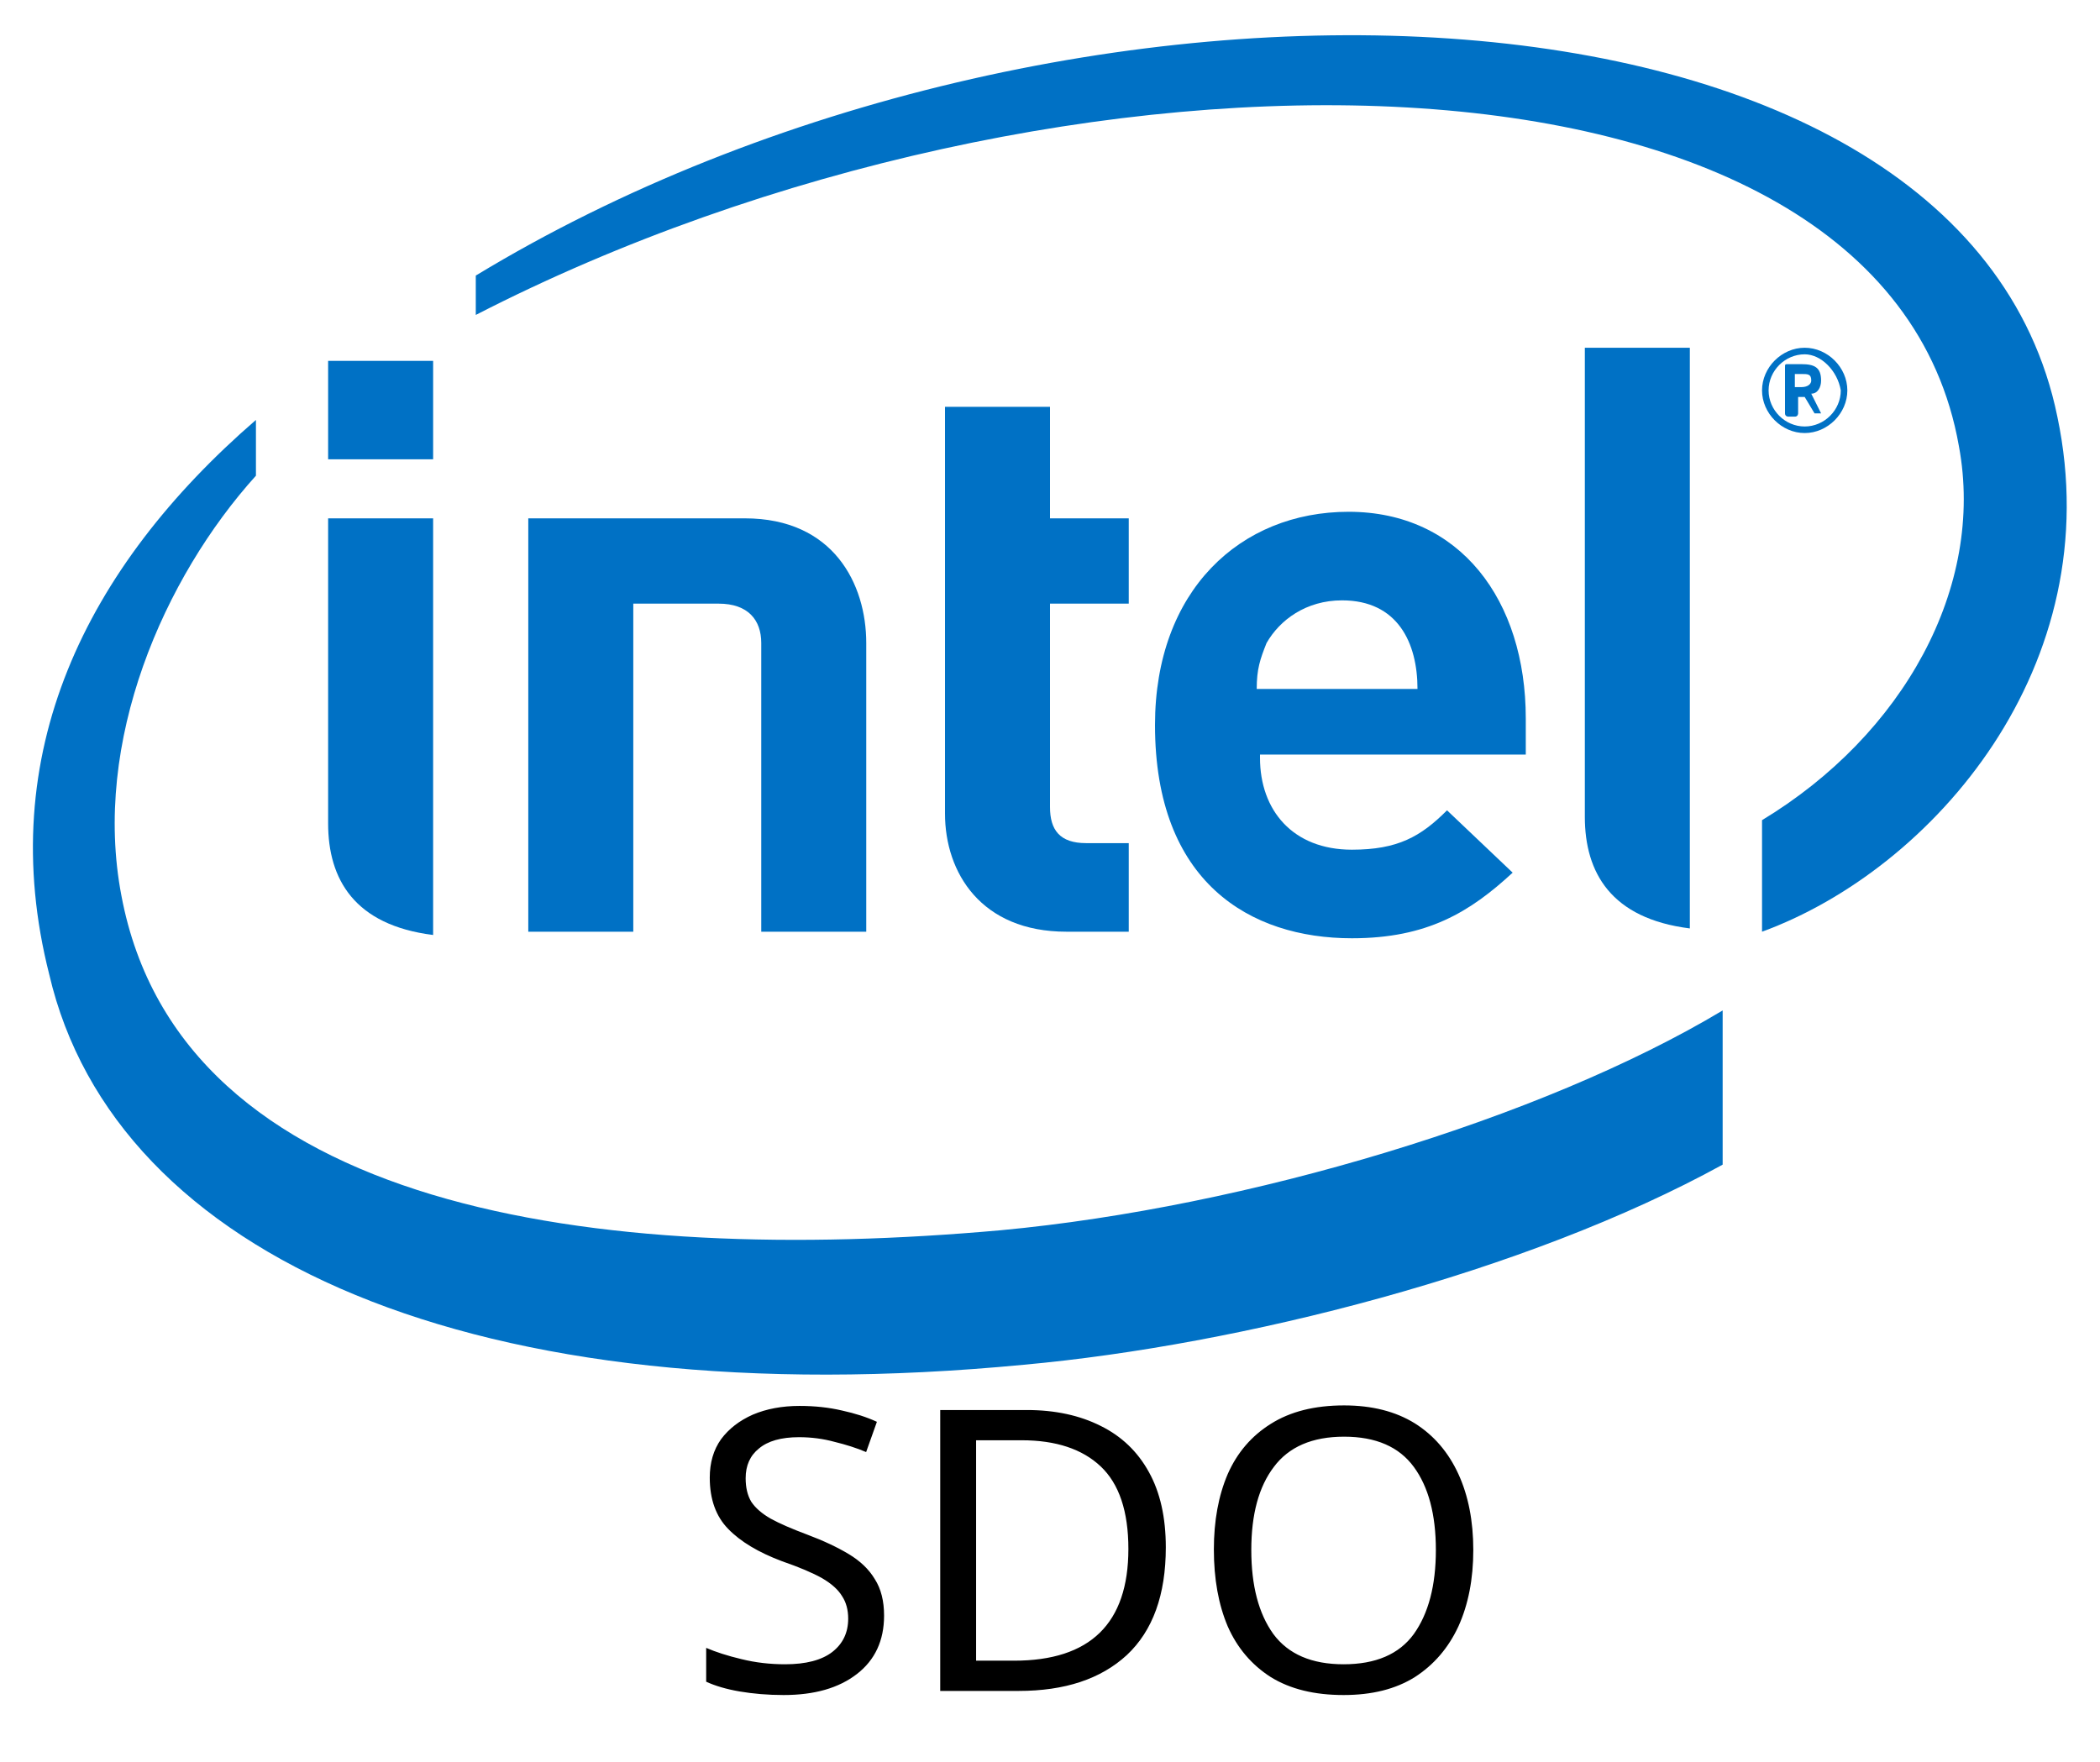
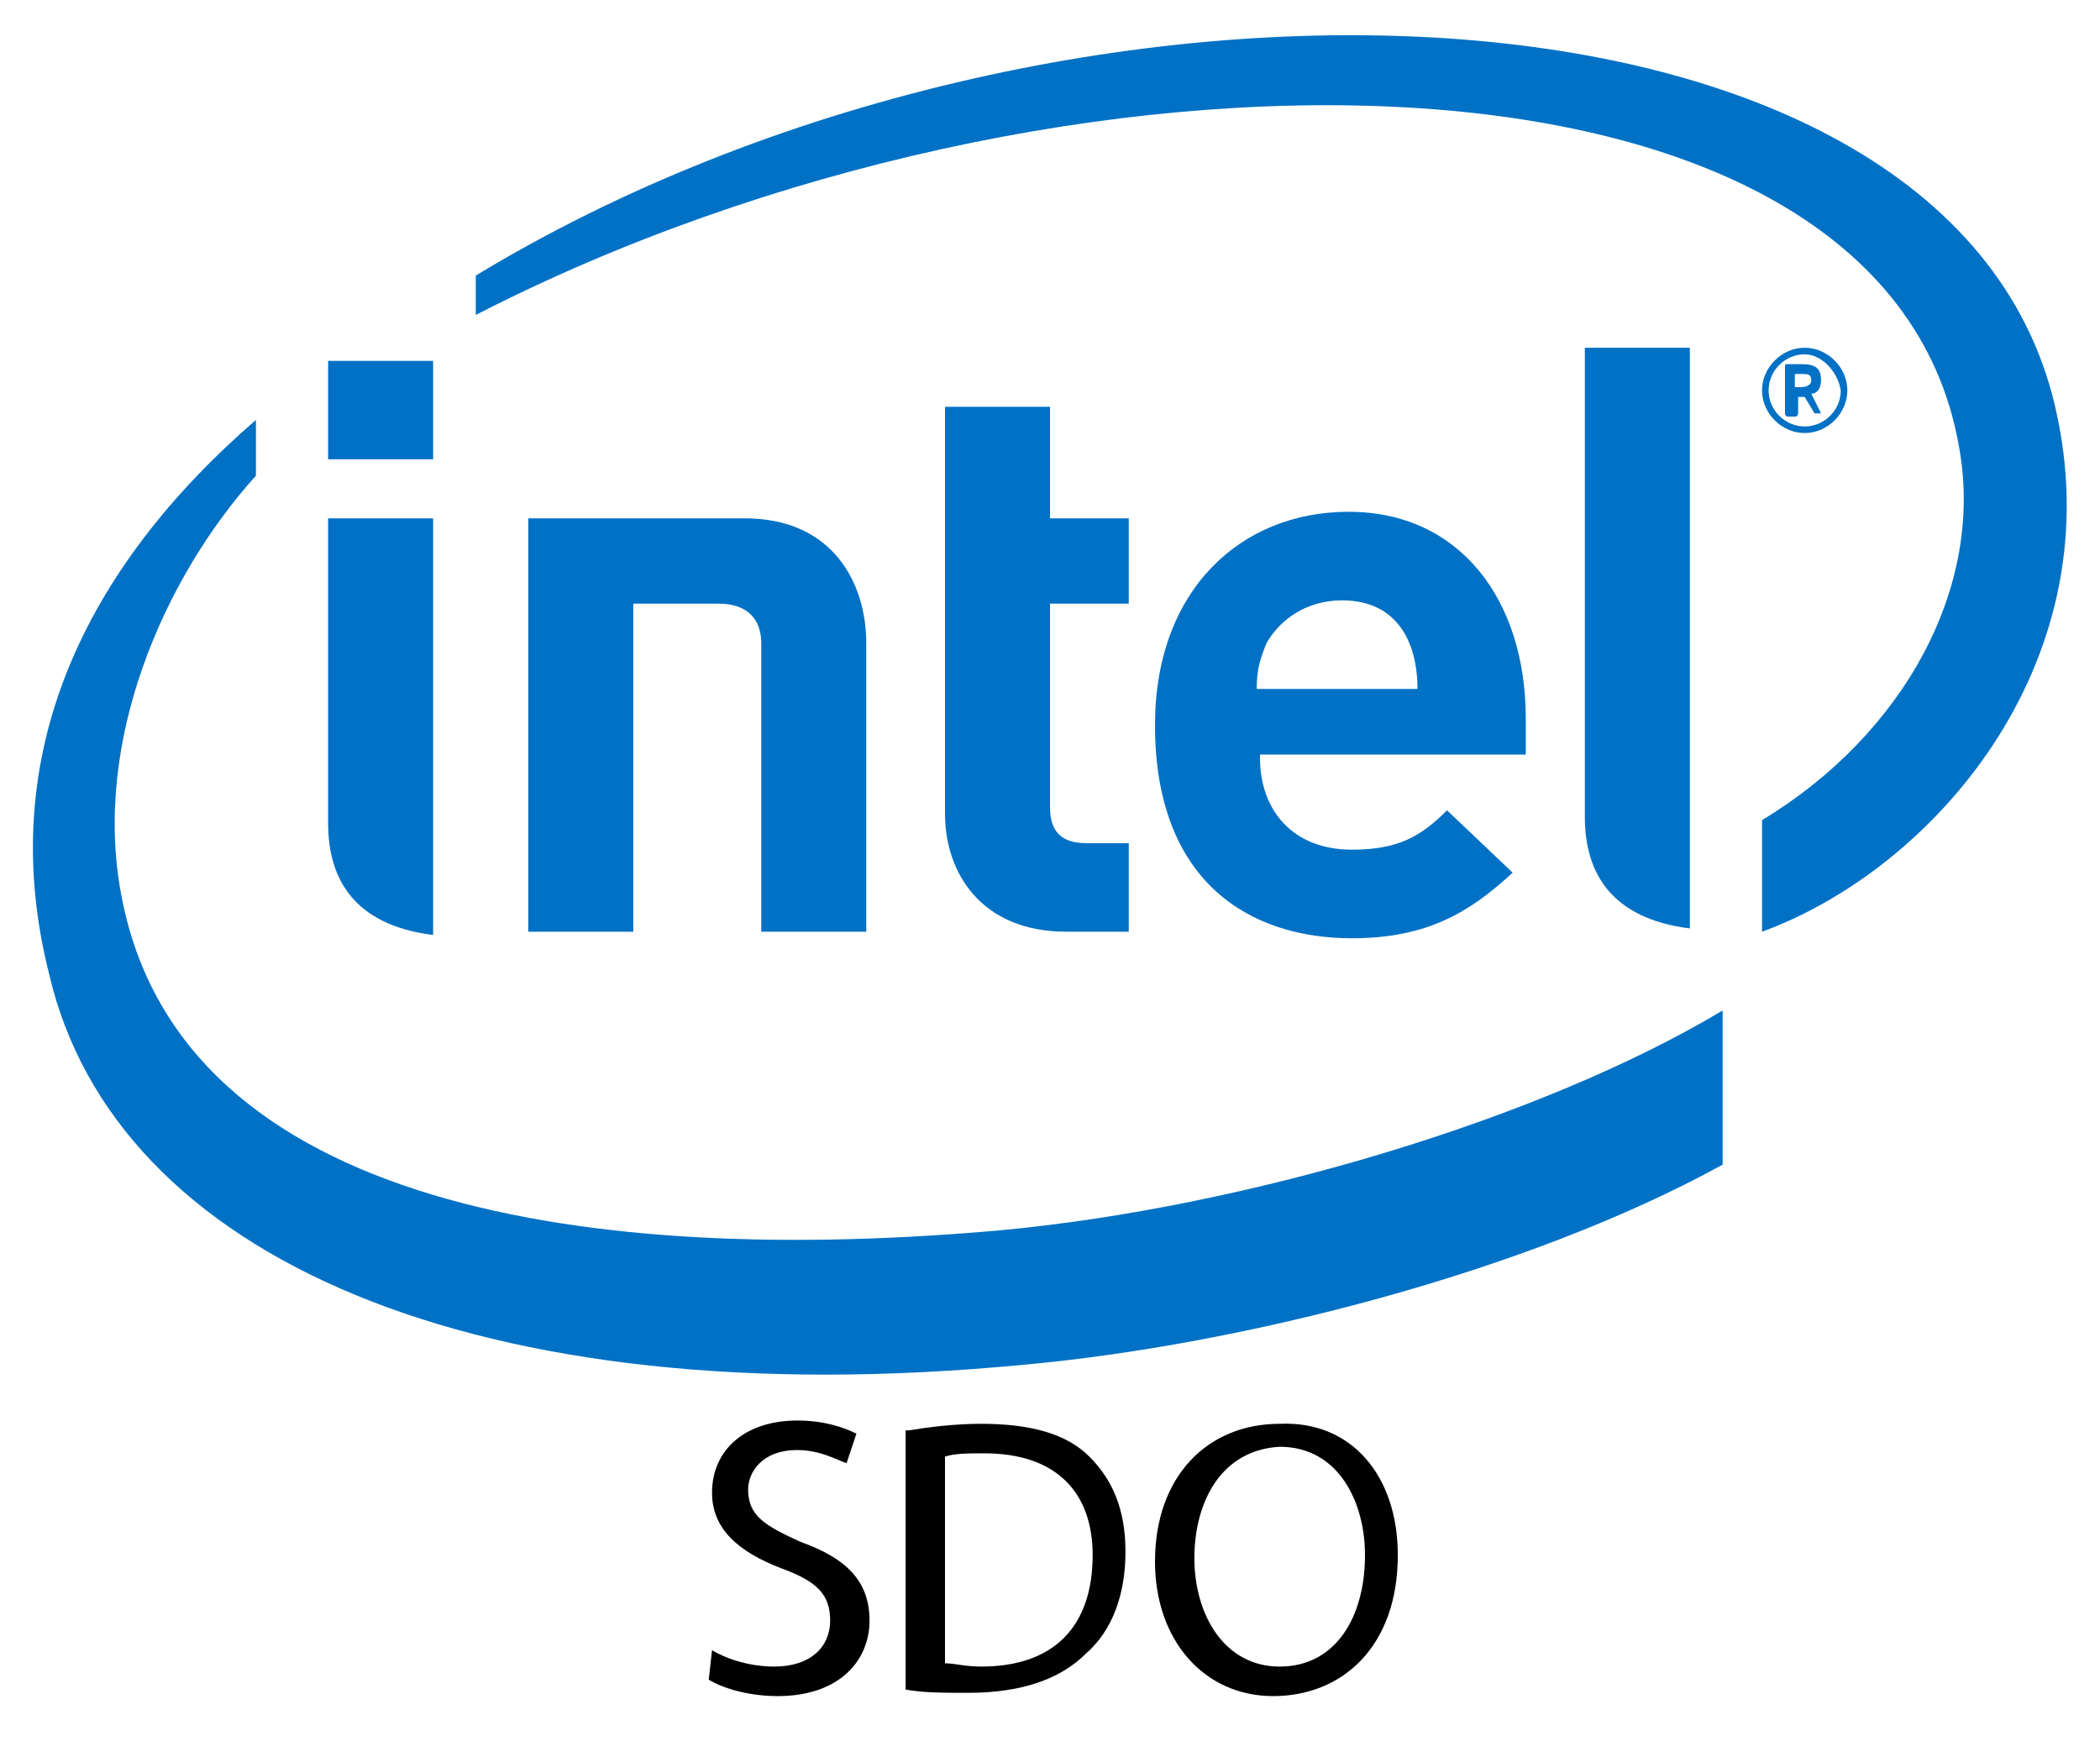
<svg xmlns="http://www.w3.org/2000/svg" version="1.1" id="Layer_1" x="0px" y="0px" viewBox="0 0 64 53.7" style="enable-background:new 0 0 64 53.7;" xml:space="preserve">
  <style type="text/css">
	.st0{fill:#0071C5;}
- 	.st1{fill:none;}
- 	.st2{font-family:'MyriadPro-Regular';}
- 	.st3{font-size:12px;}
</style>
  <g>
    <path class="st0" d="M30.5,37.5c-12.3,1.1-25-0.6-26.8-10.2C2.8,22.6,5,17.6,7.8,14.5v-1.7c-5.2,4.5-8,10.2-6.3,16.9   c2,8.6,13,13.5,29.7,11.9c6.6-0.6,15.3-2.8,21.3-6.1v-4.7C47,34.1,38,36.8,30.5,37.5z M62.7,12.7C59.8-1.5,32.3-2.4,14.5,8.4v1.2   c17.7-9.1,42.9-9.1,45.2,4c0.8,4.3-1.7,8.8-6,11.4v3.4C58.9,26.5,64.3,20.3,62.7,12.7z" />
    <path class="st0" d="M51.5,10.6h-3.2v14.3c0,1.7,0.8,3.1,3.2,3.4V10.6z" />
    <path class="st0" d="M13.3,15.8H10v9.3c0,1.7,0.8,3.1,3.2,3.4V15.8H13.3z" />
    <rect x="10" y="11" class="st0" width="3.2" height="3" />
    <path class="st0" d="M32.5,28.4c-2.6,0-3.7-1.8-3.7-3.6V12.4H32v3.4h2.4v2.6H32v6.2c0,0.7,0.3,1.1,1.1,1.1h1.3v2.7H32.5" />
    <path class="st0" d="M38.4,23.1c0,1.6,1,2.8,2.8,2.8c1.4,0,2.1-0.4,2.9-1.2l2,1.9c-1.3,1.2-2.6,2-4.9,2c-3.1,0-6-1.7-6-6.5   c0-4.1,2.6-6.5,5.9-6.5c3.4,0,5.4,2.7,5.4,6.3V23h-8.1 M40.9,18.3c-1.1,0-1.9,0.6-2.3,1.3c-0.2,0.5-0.3,0.8-0.3,1.4h4.9   C43.2,19.6,42.6,18.3,40.9,18.3z" />
    <path class="st0" d="M21.9,18.4c0.9,0,1.3,0.5,1.3,1.2v8.8h3.2v-8.8c0-1.8-1-3.8-3.7-3.8h-6.6v12.6h3.2v-10   C19.3,18.4,21.9,18.4,21.9,18.4z" />
    <g>
      <path class="st0" d="M55,13.2c-0.7,0-1.3-0.6-1.3-1.3s0.6-1.3,1.3-1.3s1.3,0.6,1.3,1.3S55.7,13.2,55,13.2z M55,10.8    c-0.6,0-1.1,0.5-1.1,1.1S54.4,13,55,13s1.1-0.5,1.1-1.1C56,11.3,55.5,10.8,55,10.8z M55.5,12.6h-0.2l0,0L55,12.1l0,0h-0.1    c0,0,0,0-0.1,0v0.5c0,0,0,0.1-0.1,0.1h-0.2c0,0-0.1,0-0.1-0.1v-1.4c0-0.1,0-0.1,0.1-0.1s0.3,0,0.4,0c0.4,0,0.6,0.1,0.6,0.5l0,0    c0,0.2-0.1,0.4-0.3,0.4L55.5,12.6C55.6,12.6,55.6,12.6,55.5,12.6C55.6,12.6,55.6,12.6,55.5,12.6z M55.2,11.6    c0-0.2-0.1-0.2-0.3-0.2h-0.1c0,0,0,0-0.1,0v0.4h0.2C55.1,11.8,55.2,11.7,55.2,11.6L55.2,11.6z" />
    </g>
  </g>
-   <text transform="matrix(1 0 0 1 683 384)" class="st2 st3">secure-device-onboard</text>
-   <rect y="43" class="st1" width="64" height="10.2" />
-   <text transform="matrix(1 0 0 1 20.9121 51.5424)" class="st2 st3">SDO</text>
+   <g>
+     <path d="M21.7,50.3c0.5,0.3,1.2,0.5,1.9,0.5c1.1,0,1.7-0.6,1.7-1.4c0-0.8-0.4-1.2-1.5-1.6c-1.3-0.5-2.1-1.2-2.1-2.3   c0-1.3,1-2.2,2.6-2.2c0.8,0,1.4,0.2,1.8,0.4l-0.3,0.9c-0.3-0.1-0.8-0.4-1.5-0.4c-1.1,0-1.5,0.7-1.5,1.2c0,0.8,0.5,1.1,1.6,1.6   c1.4,0.5,2.1,1.2,2.1,2.4c0,1.2-0.9,2.3-2.8,2.3c-0.8,0-1.6-0.2-2.1-0.5L21.7,50.3z" />
+     <path d="M27.7,43.6c0.6-0.1,1.4-0.2,2.2-0.2c1.5,0,2.6,0.3,3.3,1c0.7,0.7,1.1,1.6,1.1,2.9c0,1.3-0.4,2.4-1.2,3.1   c-0.8,0.8-2,1.2-3.6,1.2c-0.7,0-1.4,0-1.9-0.1V43.6z M28.8,50.7c0.3,0,0.6,0.1,1.1,0.1c2.2,0,3.4-1.2,3.4-3.4   c0-1.9-1.1-3.1-3.3-3.1c-0.5,0-0.9,0-1.2,0.1V50.7z" />
+     <path d="M42.6,47.4c0,2.8-1.7,4.3-3.8,4.3c-2.1,0-3.6-1.7-3.6-4.1c0-2.6,1.6-4.2,3.8-4.2C41.2,43.3,42.6,45,42.6,47.4z M36.4,47.5   c0,1.7,0.9,3.3,2.6,3.3c1.7,0,2.6-1.5,2.6-3.4c0-1.6-0.8-3.3-2.6-3.3C37.2,44.2,36.4,45.8,36.4,47.5z" />
+   </g>
</svg>
